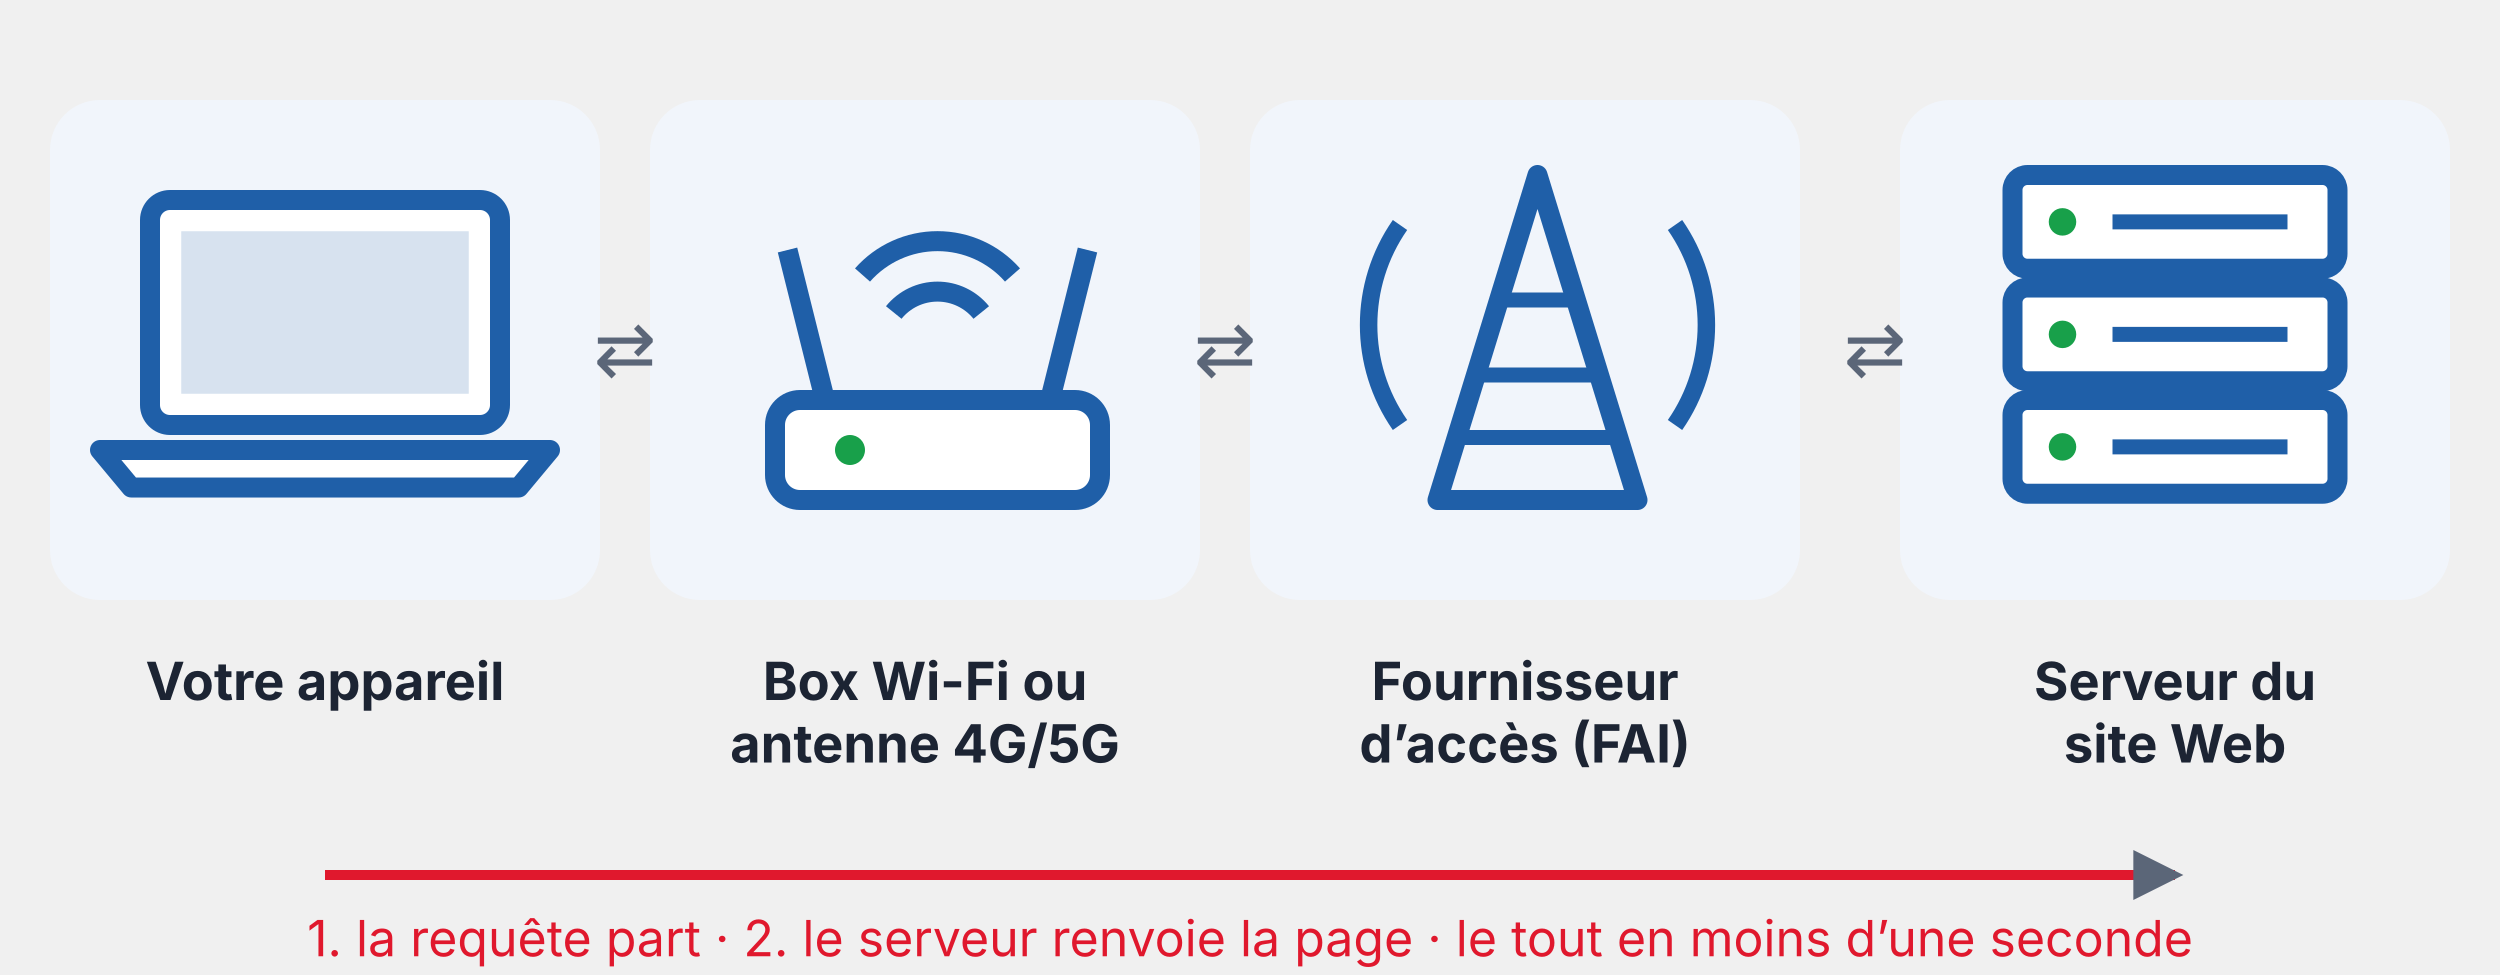
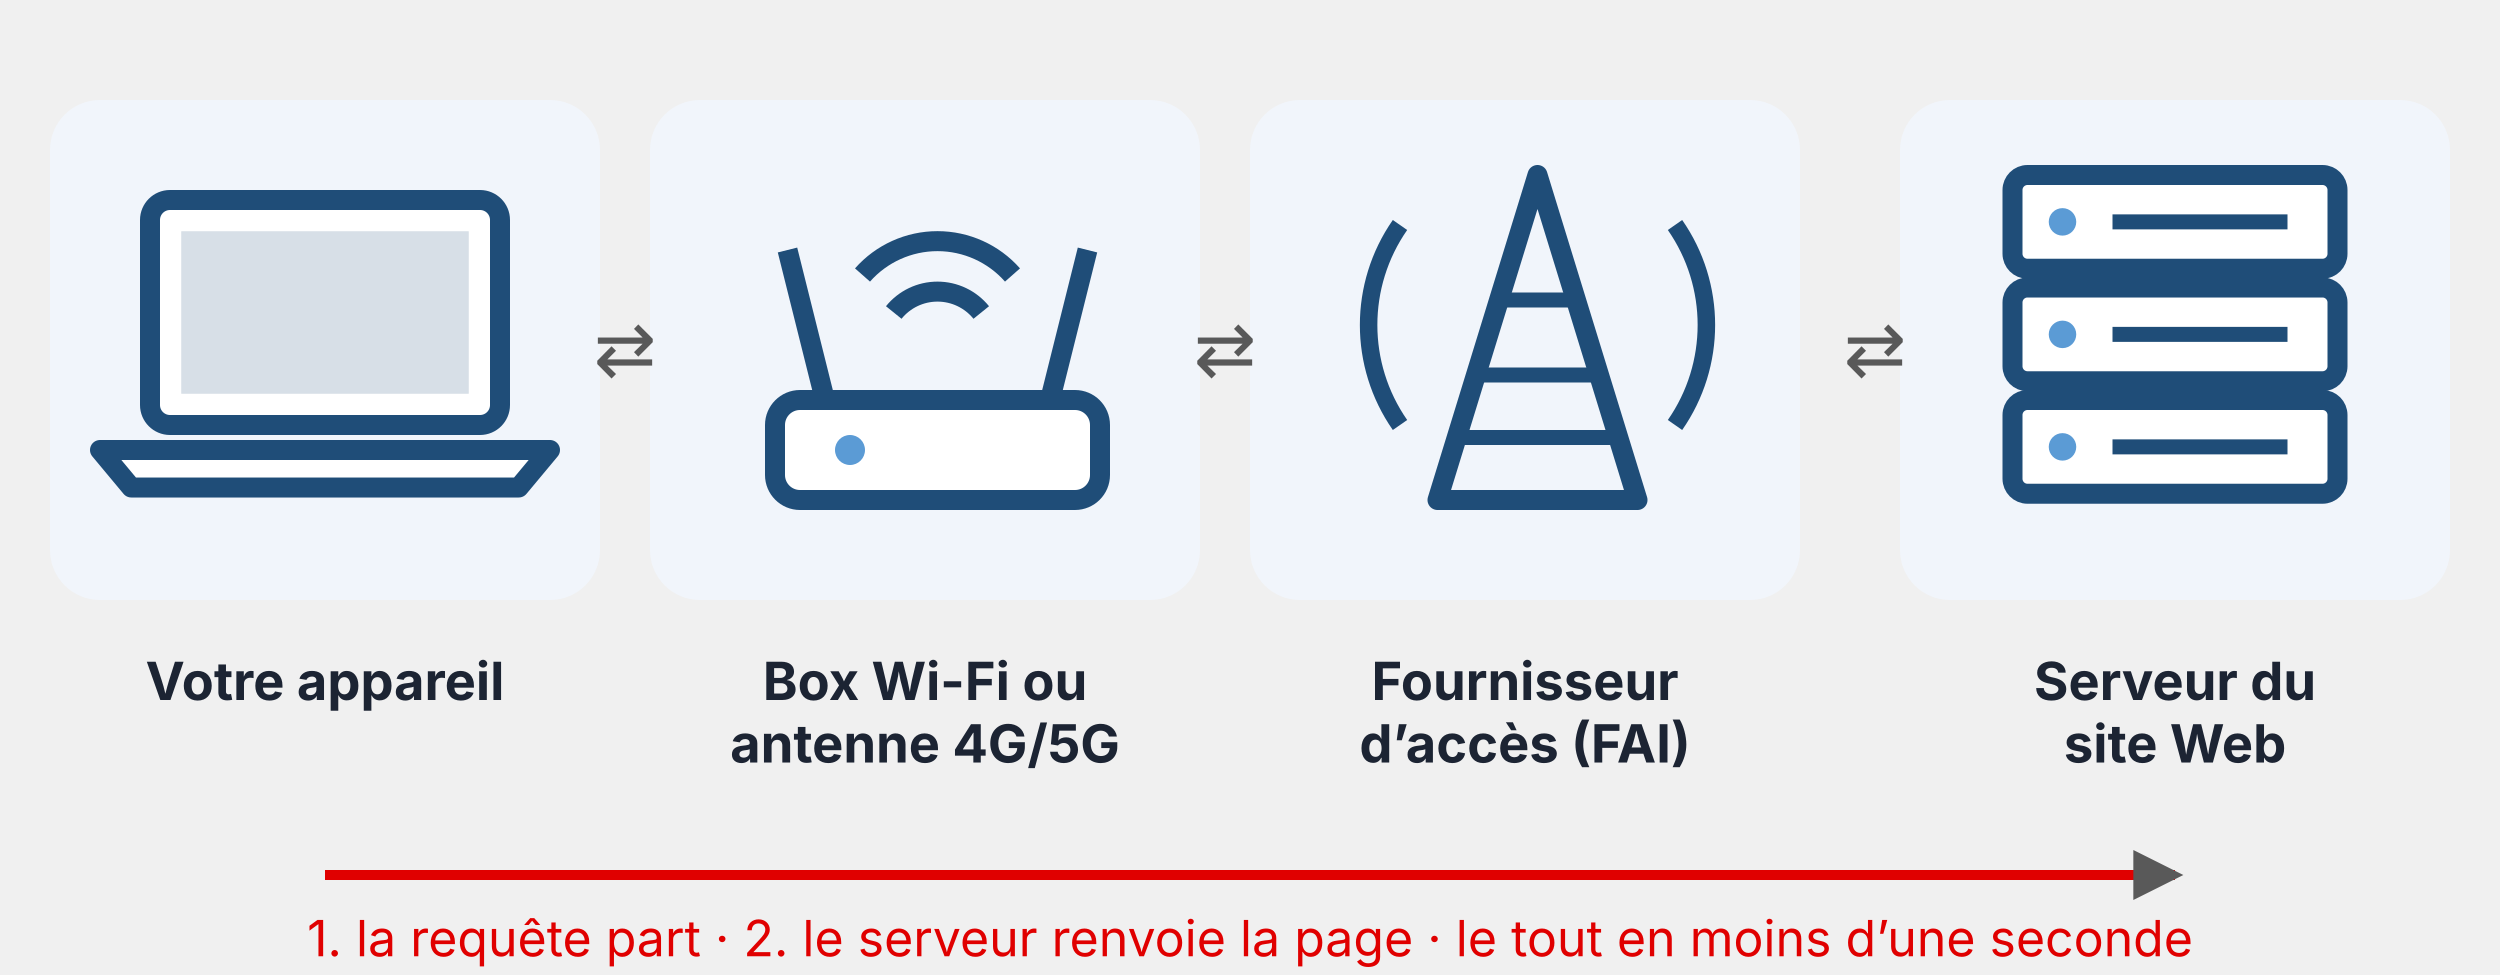
<svg xmlns="http://www.w3.org/2000/svg" viewBox="0 0 200 78" width="100%" font-family="Inter, sans-serif">
  <defs>
    <marker id="a3" viewBox="0 0 6 6" refX="5" refY="3" markerWidth="5" markerHeight="5" orient="auto-start-reverse">
-       <path d="M0 0L6 3L0 6z" fill="#5B6678" />
+       <path d="M0 0L6 3L0 6z" fill="#595959" />
    </marker>
  </defs>
  <rect x="4" y="8" width="44" height="40" rx="4" fill="#F1F5FB" />
  <g transform="translate(7,12) scale(1)">
-     <rect x="5" y="4" width="28" height="18" rx="1.6" fill="#fff" stroke="#1F5FA8" stroke-width="1.6" />
-     <rect x="7.5" y="6.5" width="23" height="13" fill="#1F5FA8" opacity=".18" />
-     <path d="M1 24h36l-2.5 3H3.5z" fill="#fff" stroke="#1F5FA8" stroke-width="1.6" stroke-linejoin="round" />
+     <rect x="5" y="4" width="28" height="18" rx="1.6" fill="#fff" stroke="#1F4D78" stroke-width="1.6" />
+     <rect x="7.5" y="6.5" width="23" height="13" fill="#1F4D78" opacity=".18" />
+     <path d="M1 24h36l-2.5 3H3.5z" fill="#fff" stroke="#1F4D78" stroke-width="1.6" stroke-linejoin="round" />
  </g>
  <text x="26" y="56" font-size="4.2" text-anchor="middle" font-weight="650" fill="#1C2433">Votre appareil</text>
  <rect x="52" y="8" width="44" height="40" rx="4" fill="#F1F5FB" />
  <g transform="translate(56,10)">
-     <rect x="6" y="22" width="26" height="8" rx="2" fill="#fff" stroke="#1F5FA8" stroke-width="1.6" />
-     <circle cx="12" cy="26" r="1.2" fill="#18A04A" />
-     <path d="M10 22l-3-12M28 22l3-12" stroke="#1F5FA8" stroke-width="1.6" />
-     <path d="M13 12a8 8 0 0 1 12 0M15.5 15a4.5 4.5 0 0 1 7 0" fill="none" stroke="#1F5FA8" stroke-width="1.6" />
+     <rect x="6" y="22" width="26" height="8" rx="2" fill="#fff" stroke="#1F4D78" stroke-width="1.6" />
+     <circle cx="12" cy="26" r="1.2" fill="#5B9BD5" />
+     <path d="M10 22l-3-12M28 22l3-12" stroke="#1F4D78" stroke-width="1.6" />
+     <path d="M13 12a8 8 0 0 1 12 0M15.5 15a4.5 4.5 0 0 1 7 0" fill="none" stroke="#1F4D78" stroke-width="1.6" />
  </g>
  <text x="74" y="56" font-size="4.2" text-anchor="middle" font-weight="650" fill="#1C2433">Box Wi-Fi ou</text>
  <text x="74" y="61" font-size="4.2" text-anchor="middle" font-weight="650" fill="#1C2433">antenne 4G/5G</text>
  <rect x="100" y="8" width="44" height="40" rx="4" fill="#F1F5FB" />
  <g transform="translate(104,10)">
-     <path d="M19 4l-8 26h16z" fill="none" stroke="#1F5FA8" stroke-width="1.6" stroke-linejoin="round" />
-     <path d="M14 20h10M12.5 25h13M16 14h6" stroke="#1F5FA8" stroke-width="1.2" />
-     <path d="M8 8a14 14 0 0 0 0 16M30 8a14 14 0 0 1 0 16" fill="none" stroke="#1F5FA8" stroke-width="1.4" />
+     <path d="M19 4l-8 26h16z" fill="none" stroke="#1F4D78" stroke-width="1.6" stroke-linejoin="round" />
+     <path d="M14 20h10M12.5 25h13M16 14h6" stroke="#1F4D78" stroke-width="1.2" />
+     <path d="M8 8a14 14 0 0 0 0 16M30 8a14 14 0 0 1 0 16" fill="none" stroke="#1F4D78" stroke-width="1.4" />
  </g>
  <text x="122" y="56" font-size="4.2" text-anchor="middle" font-weight="650" fill="#1C2433">Fournisseur</text>
  <text x="122" y="61" font-size="4.2" text-anchor="middle" font-weight="650" fill="#1C2433">d’accès (FAI)</text>
  <rect x="152" y="8" width="44" height="40" rx="4" fill="#F1F5FB" />
  <g transform="translate(155,12) scale(1)">
-     <rect x="6" y="2" width="26" height="7.5" rx="1.2" fill="#fff" stroke="#1F5FA8" stroke-width="1.6" />
-     <circle cx="10" cy="5.75" r="1.1" fill="#18A04A" />
-     <path d="M14 5.75h14" stroke="#1F5FA8" stroke-width="1.2" />
-     <rect x="6" y="11" width="26" height="7.5" rx="1.2" fill="#fff" stroke="#1F5FA8" stroke-width="1.6" />
-     <circle cx="10" cy="14.75" r="1.1" fill="#18A04A" />
-     <path d="M14 14.75h14" stroke="#1F5FA8" stroke-width="1.2" />
-     <rect x="6" y="20" width="26" height="7.5" rx="1.2" fill="#fff" stroke="#1F5FA8" stroke-width="1.6" />
-     <circle cx="10" cy="23.75" r="1.1" fill="#18A04A" />
-     <path d="M14 23.75h14" stroke="#1F5FA8" stroke-width="1.2" />
+     <rect x="6" y="2" width="26" height="7.5" rx="1.2" fill="#fff" stroke="#1F4D78" stroke-width="1.6" />
+     <circle cx="10" cy="5.75" r="1.1" fill="#5B9BD5" />
+     <path d="M14 5.75h14" stroke="#1F4D78" stroke-width="1.2" />
+     <rect x="6" y="11" width="26" height="7.5" rx="1.2" fill="#fff" stroke="#1F4D78" stroke-width="1.6" />
+     <circle cx="10" cy="14.75" r="1.1" fill="#5B9BD5" />
+     <path d="M14 14.75h14" stroke="#1F4D78" stroke-width="1.2" />
+     <rect x="6" y="20" width="26" height="7.5" rx="1.2" fill="#fff" stroke="#1F4D78" stroke-width="1.6" />
+     <circle cx="10" cy="23.75" r="1.1" fill="#5B9BD5" />
+     <path d="M14 23.75h14" stroke="#1F4D78" stroke-width="1.2" />
  </g>
  <text x="174" y="56" font-size="4.2" text-anchor="middle" font-weight="650" fill="#1C2433">Serveur du</text>
  <text x="174" y="61" font-size="4.2" text-anchor="middle" font-weight="650" fill="#1C2433">site Web</text>
-   <text x="50" y="30" font-size="6" text-anchor="middle" fill="#5B6678">⇄</text>
-   <text x="98" y="30" font-size="6" text-anchor="middle" fill="#5B6678">⇄</text>
-   <text x="150" y="30" font-size="6" text-anchor="middle" fill="#5B6678">⇄</text>
-   <path d="M26 70 H174" stroke="#E0182D" stroke-width=".8" marker-end="url(#a3)" />
-   <text x="100" y="76.5" font-size="4" text-anchor="middle" fill="#E0182D">1. la requête part · 2. le serveur renvoie la page · le tout en moins d’une seconde</text>
+   <text x="50" y="30" font-size="6" text-anchor="middle" fill="#595959">⇄</text>
+   <text x="98" y="30" font-size="6" text-anchor="middle" fill="#595959">⇄</text>
+   <text x="150" y="30" font-size="6" text-anchor="middle" fill="#595959">⇄</text>
+   <path d="M26 70 H174" stroke="#E00000" stroke-width=".8" marker-end="url(#a3)" />
+   <text x="100" y="76.5" font-size="4" text-anchor="middle" fill="#E00000">1. la requête part · 2. le serveur renvoie la page · le tout en moins d’une seconde</text>
</svg>
